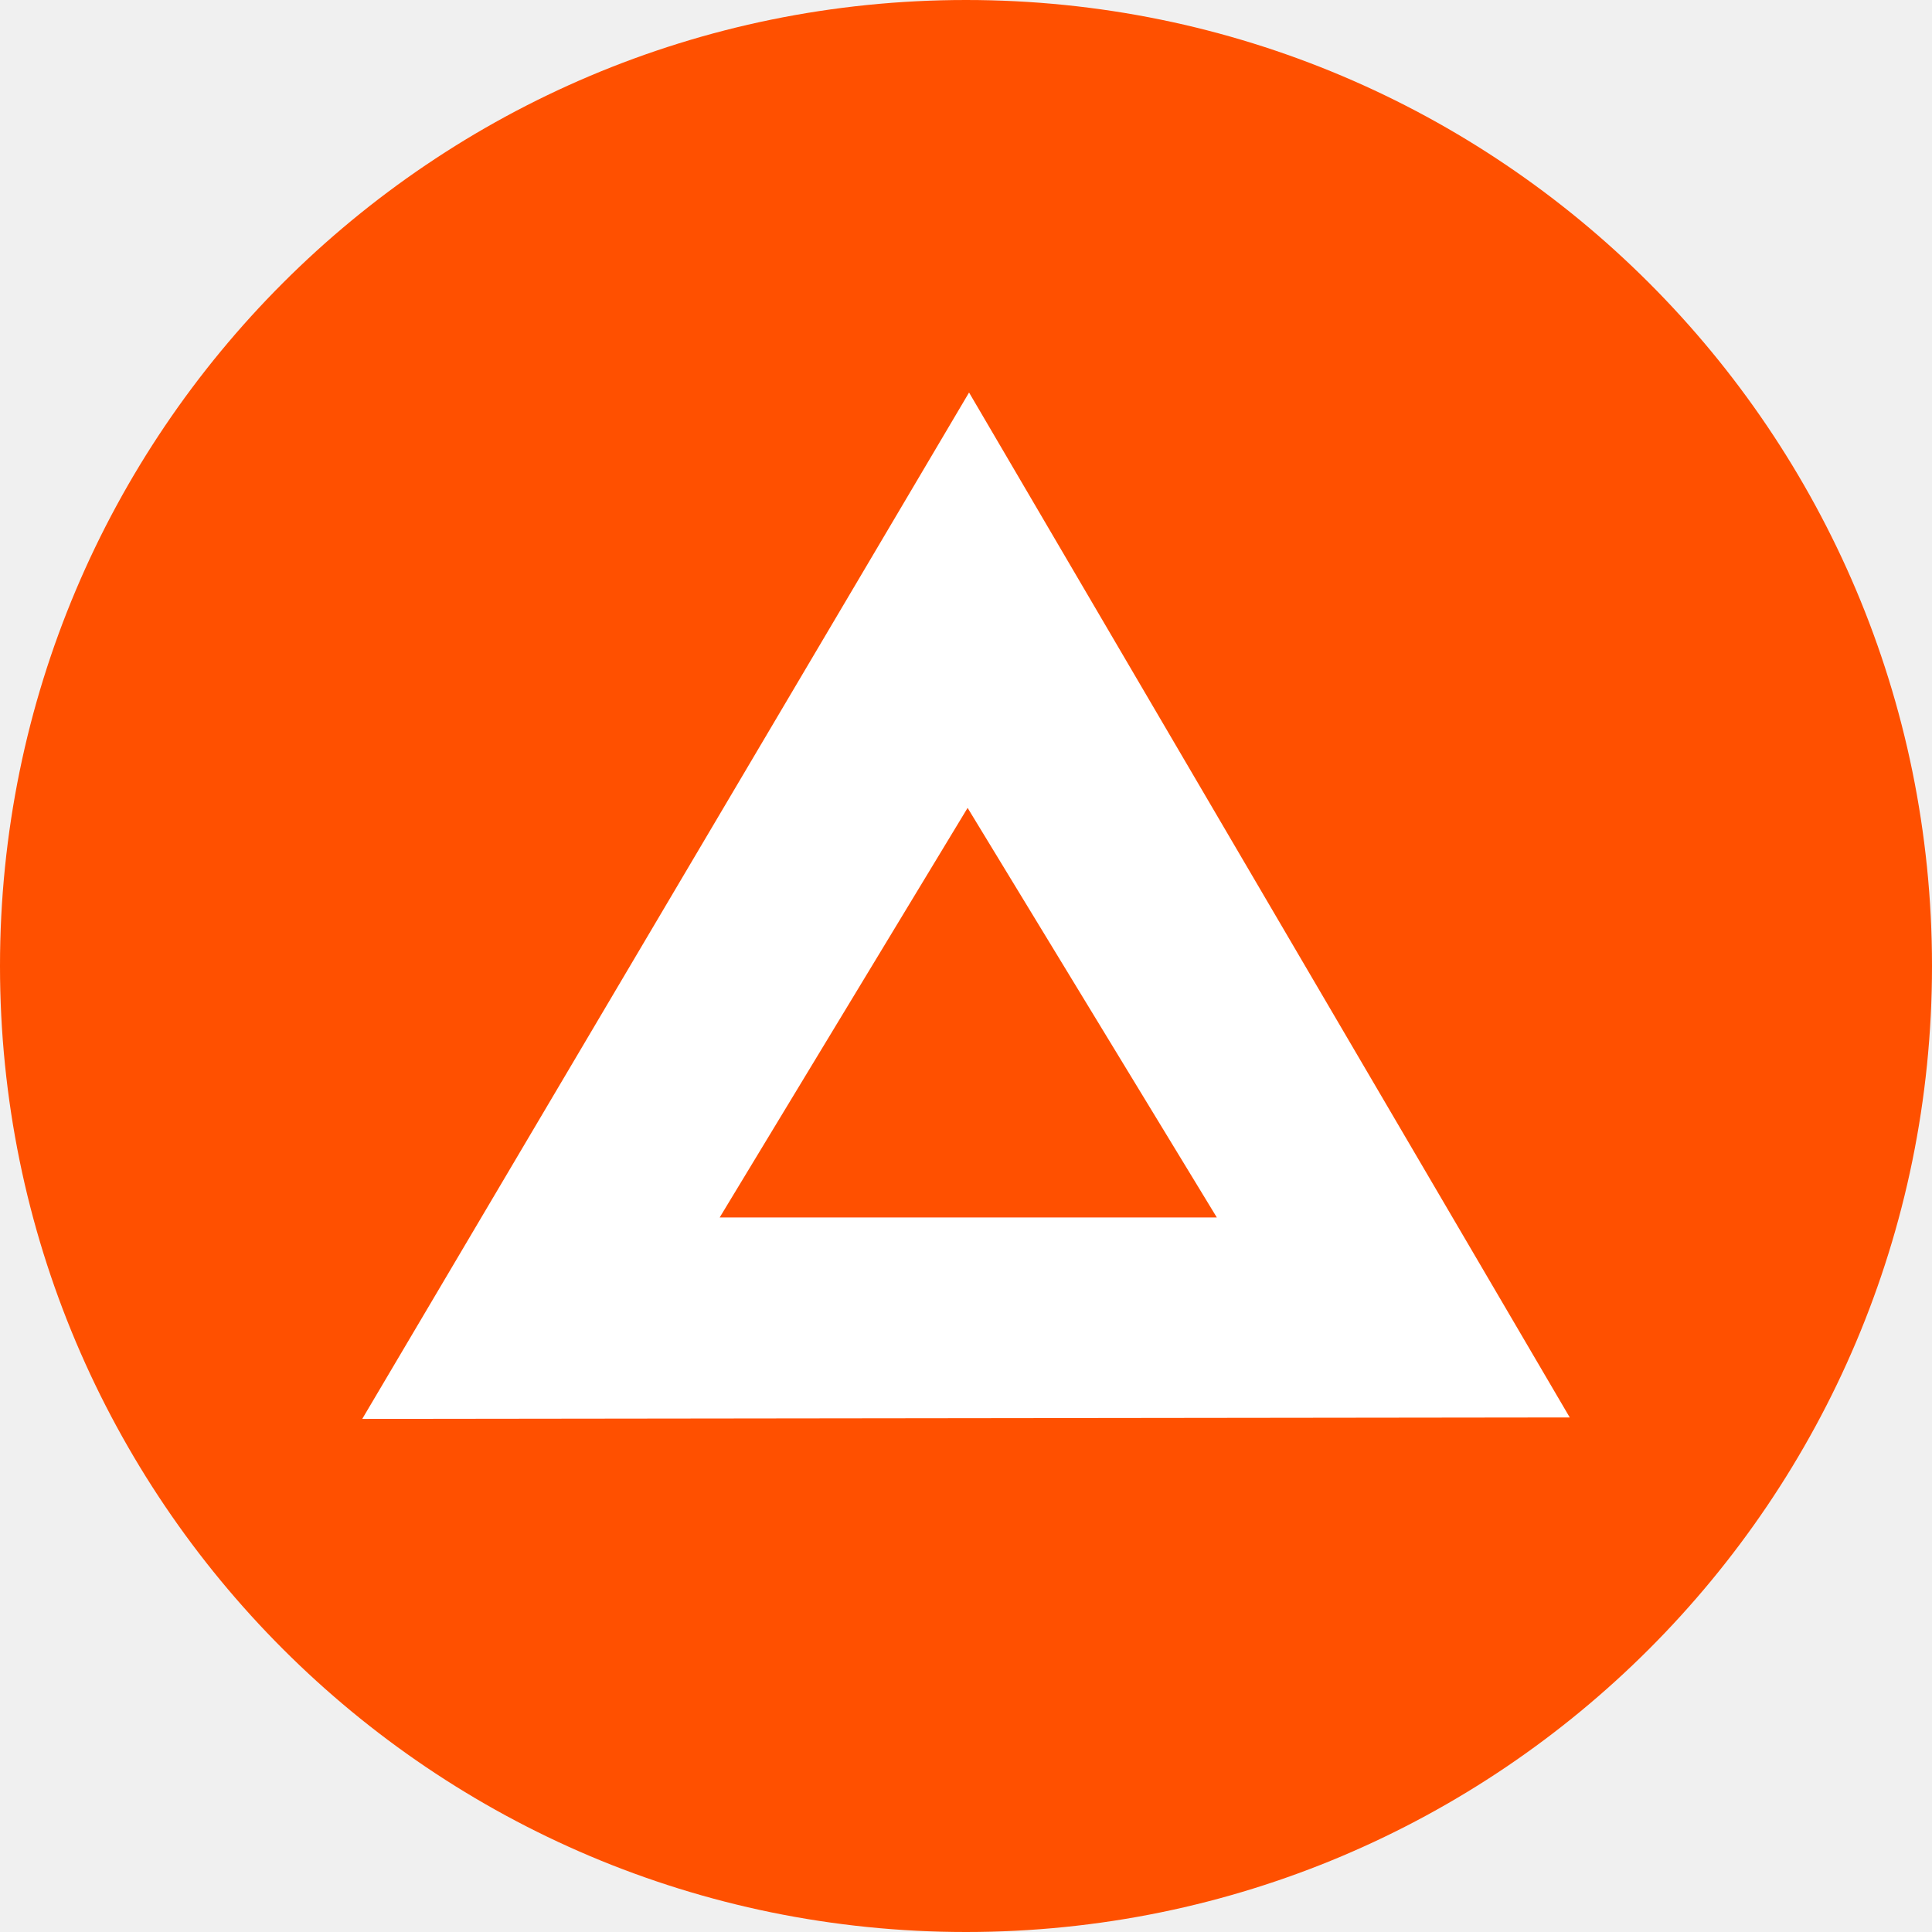
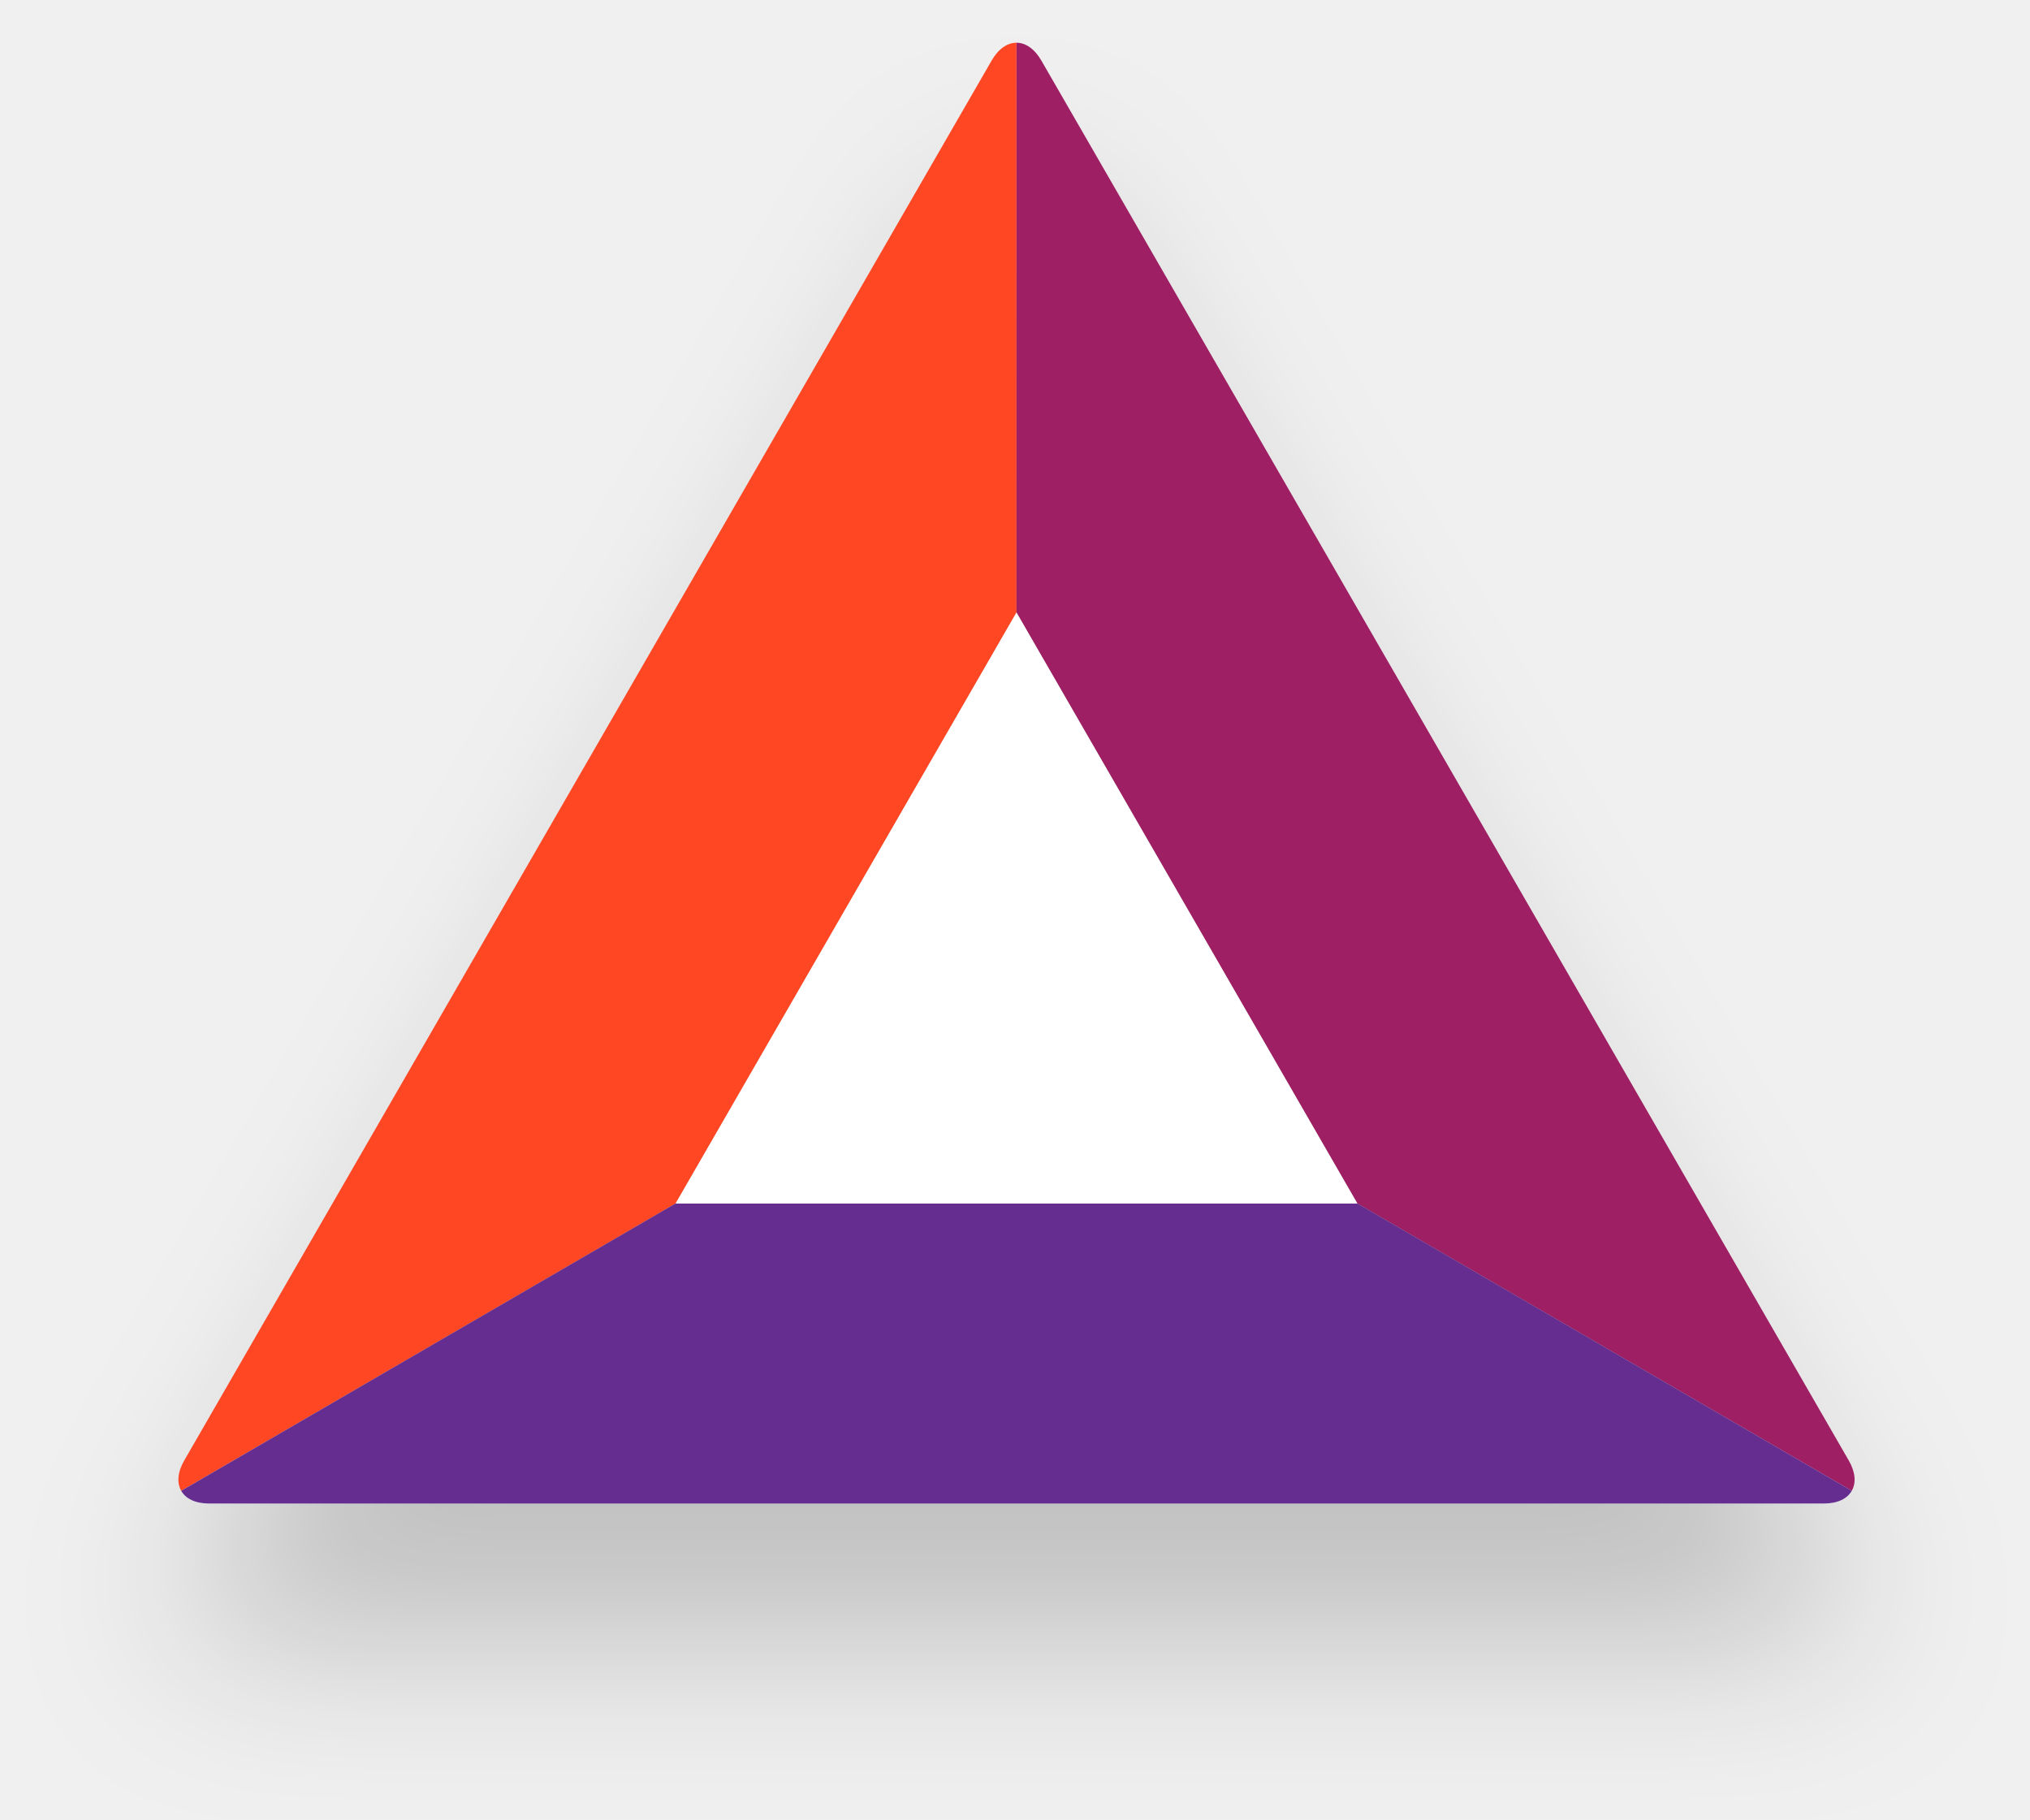
- <svg xmlns="http://www.w3.org/2000/svg" width="120" height="120" viewBox="0 0 120 120" fill="none">
-   <circle cx="60" cy="60" r="60" fill="#FF5000" />
-   <path fill-rule="evenodd" clip-rule="evenodd" d="M22.5 88.13L60.19 24.38L97.5 88.04L22.5 88.13ZM60.1 50.18L44.7 75.62H75.58L60.1 50.18Z" fill="#FFFFFF" />
+ <svg xmlns="http://www.w3.org/2000/svg" fill="none" viewBox="0 0 212 190">
+   <g filter="url(#filter0_d)" fill-rule="evenodd" clip-rule="evenodd">
+     <path d="M18.925 155.664l51.634-30.003 35.597-61.705V4.462c-.939 0-1.878.619-2.59 1.85L61.4 79.406 19.24 152.499c-.711 1.233-.779 2.352-.314 3.165" fill="#FF4724" />
+     <path d="M106.156 4.462v59.494l35.595 61.705 51.634 30.003c.466-.813.399-1.932-.312-3.165L150.91 79.406 108.745 6.312c-.713-1.233-1.652-1.85-2.589-1.85" fill="#9E1F63" />
+     <path d="M193.385 155.664l-51.634-30.003H70.56l-51.634 30.003c.465.817 1.466 1.324 2.891 1.324h168.675c1.425 0 2.426-.507 2.893-1.324" fill="#662D91" />
+     <path d="M70.56 125.661h71.191l-35.595-61.705L70.56 125.66z" fill="#fff" />
+   </g>
+   <defs>
+     <filter id="filter0_d" x=".323" y=".8" width="211.665" height="189.139" filterUnits="userSpaceOnUse" color-interpolation-filters="sRGB">
+       <feFlood flood-opacity="0" result="BackgroundImageFix" />
+       <feColorMatrix in="SourceAlpha" values="0 0 0 0 0 0 0 0 0 0 0 0 0 0 0 0 0 0 127 0" />
+       <feOffset dy="14.645" />
+       <feGaussianBlur stdDeviation="9.153" />
+       <feColorMatrix values="0 0 0 0 0 0 0 0 0 0 0 0 0 0 0 0 0 0 0.2 0" />
+       <feBlend in2="BackgroundImageFix" result="effect1_dropShadow" />
+       <feBlend in="SourceGraphic" in2="effect1_dropShadow" result="shape" />
+     </filter>
+   </defs>
</svg>
